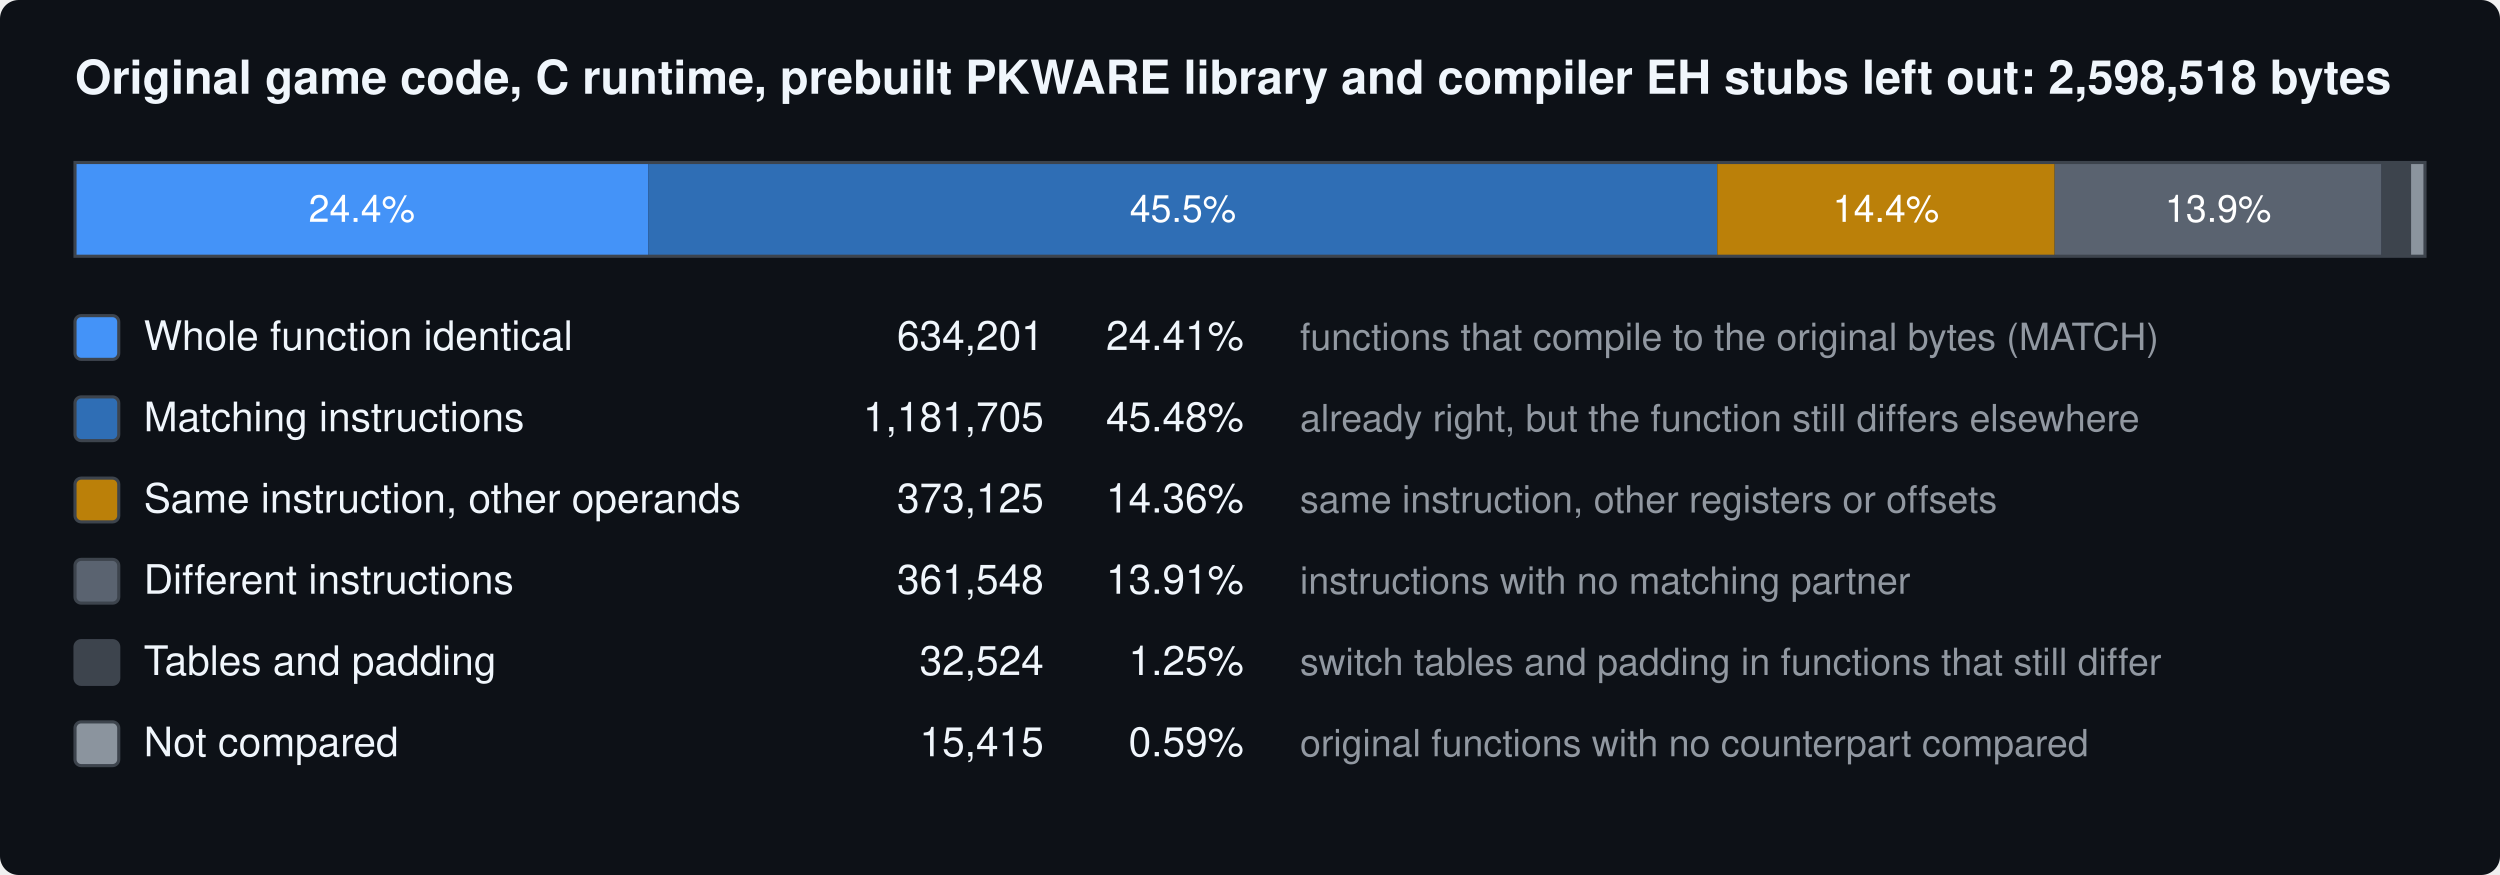
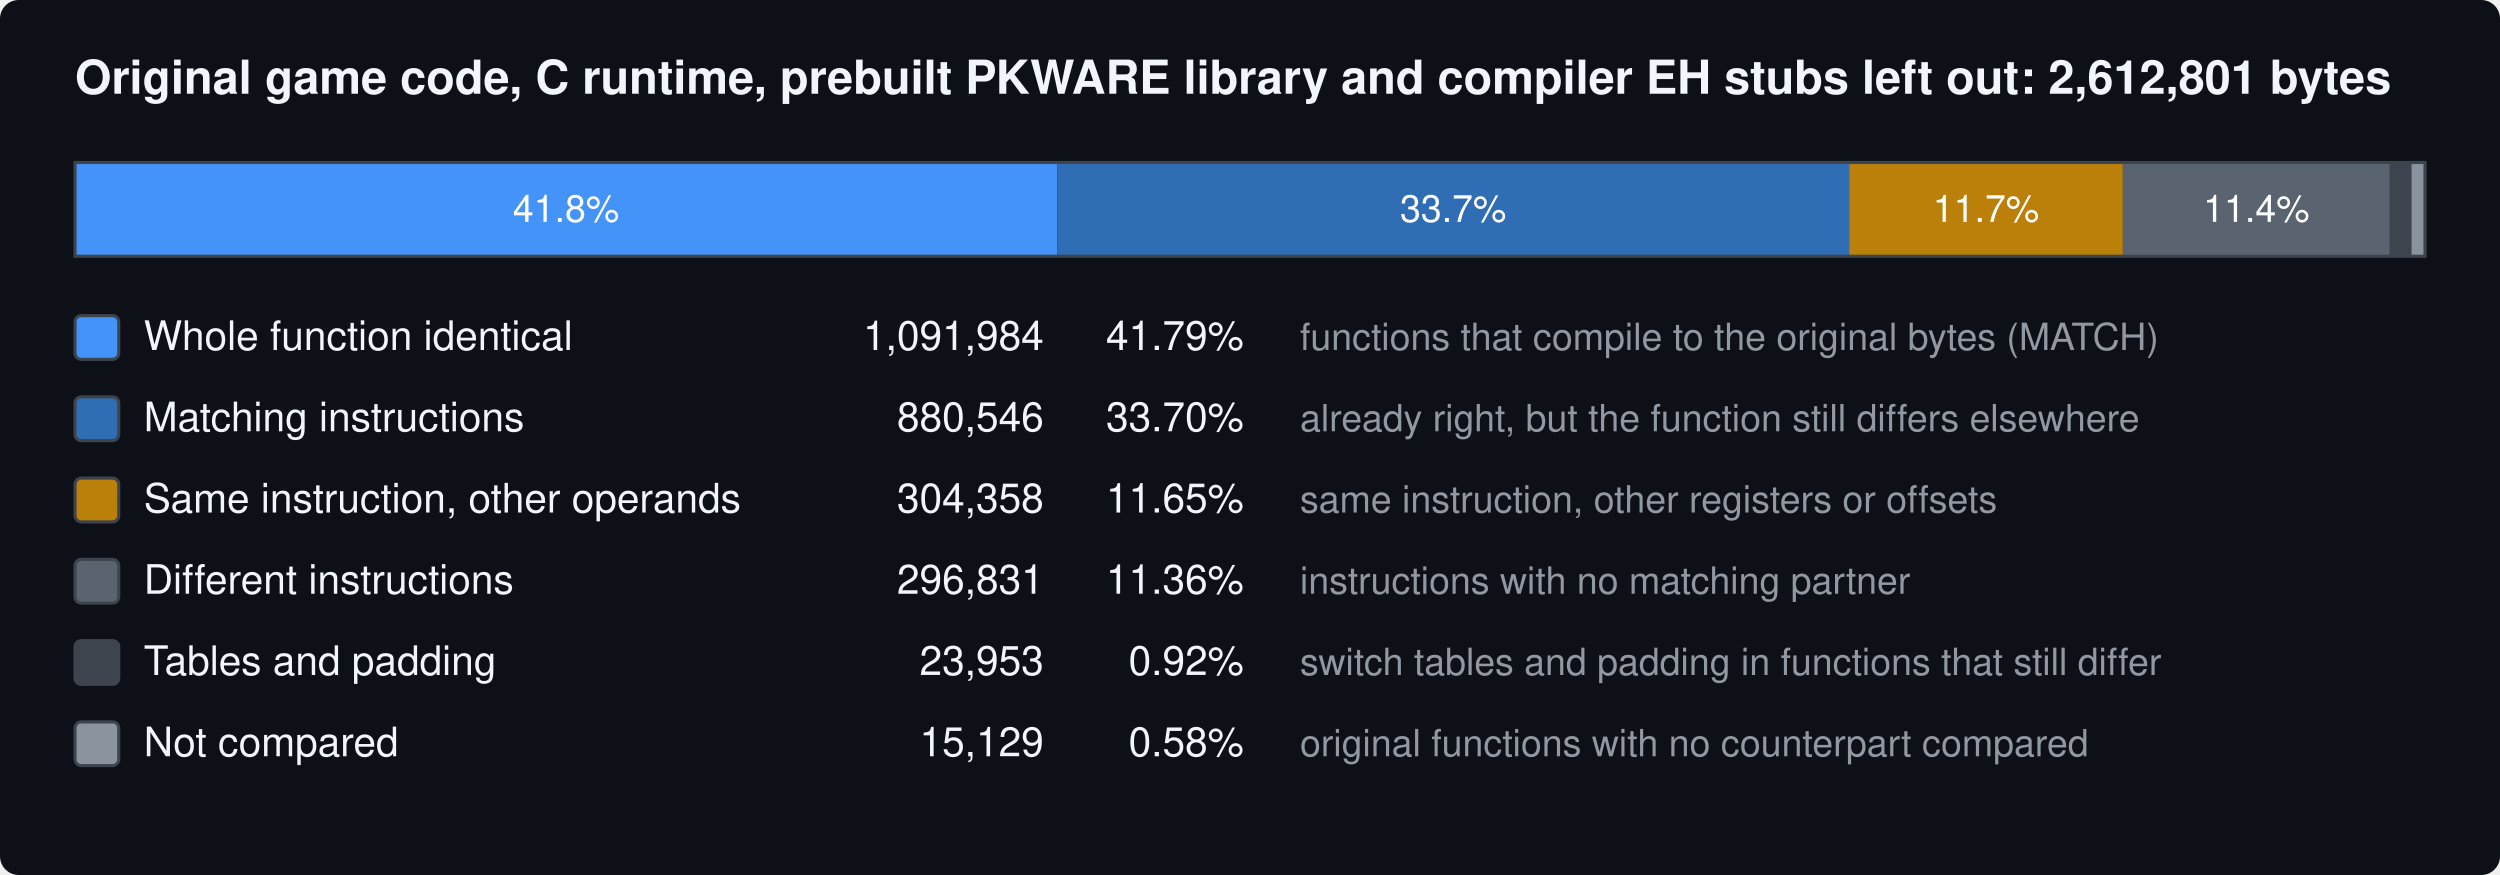
<svg xmlns="http://www.w3.org/2000/svg" width="800" height="280" viewBox="0 0 800 280" font-family="system-ui, -apple-system, Segoe UI, Helvetica, Arial, sans-serif">
  <rect width="800" height="280" rx="6" fill="#0d1117" />
-   <text x="24" y="30" font-size="15" font-weight="600" fill="#f0f6fc">Original game code, C runtime, prebuilt PKWARE library and compiler EH stubs left out: 2,598,518 bytes</text>
-   <rect x="24.00" y="52" width="183.54" height="30" fill="#4493f8" />
-   <text x="115.77" y="71" font-size="12" text-anchor="middle" fill="#ffffff">24.4%</text>
-   <rect x="207.54" y="52" width="341.98" height="30" fill="#2f6eb5" />
-   <text x="378.53" y="71" font-size="12" text-anchor="middle" fill="#ffffff">45.5%</text>
-   <rect x="549.52" y="52" width="107.98" height="30" fill="#bb8009" />
-   <text x="603.51" y="71" font-size="12" text-anchor="middle" fill="#ffffff">14.4%</text>
-   <rect x="657.50" y="52" width="104.63" height="30" fill="#5a6370" />
-   <text x="709.81" y="71" font-size="12" text-anchor="middle" fill="#ffffff">13.9%</text>
-   <rect x="762.13" y="52" width="9.41" height="30" fill="#3d444d" />
-   <rect x="771.54" y="52" width="4.46" height="30" fill="#8b949e" />
+   <text x="24" y="30" font-size="15" font-weight="600" fill="#f0f6fc">Original game code, C runtime, prebuilt PKWARE library and compiler EH stubs left out: 2,612,801 bytes</text>
+   <rect x="24.00" y="52" width="314.29" height="30" fill="#4493f8" />
+   <text x="181.14" y="71" font-size="12" text-anchor="middle" fill="#ffffff">41.8%</text>
+   <rect x="338.29" y="52" width="253.43" height="30" fill="#2f6eb5" />
+   <text x="465.00" y="71" font-size="12" text-anchor="middle" fill="#ffffff">33.7%</text>
+   <rect x="591.72" y="52" width="87.60" height="30" fill="#bb8009" />
+   <text x="635.52" y="71" font-size="12" text-anchor="middle" fill="#ffffff">11.7%</text>
+   <rect x="679.32" y="52" width="85.43" height="30" fill="#5a6370" />
+   <text x="722.04" y="71" font-size="12" text-anchor="middle" fill="#ffffff">11.4%</text>
+   <rect x="764.75" y="52" width="6.89" height="30" fill="#3d444d" />
+   <rect x="771.65" y="52" width="4.35" height="30" fill="#8b949e" />
  <rect x="24" y="52" width="752" height="30" fill="none" stroke="#3d444d" />
  <rect x="24" y="101" width="14" height="14" rx="2" fill="#4493f8" stroke="#3d444d" />
  <text x="46" y="112" font-size="13" fill="#f0f6fc">Whole function identical</text>
-   <text x="334" y="112" font-size="13" text-anchor="end" fill="#f0f6fc">634,201</text>
-   <text x="398" y="112" font-size="13" text-anchor="end" fill="#f0f6fc">24.41%</text>
+   <text x="334" y="112" font-size="13" text-anchor="end" fill="#f0f6fc">1,091,984</text>
+   <text x="398" y="112" font-size="13" text-anchor="end" fill="#f0f6fc">41.79%</text>
  <text x="416" y="112" font-size="12" fill="#9198a1">functions that compile to the original bytes (MATCH)</text>
  <rect x="24" y="127" width="14" height="14" rx="2" fill="#2f6eb5" stroke="#3d444d" />
  <text x="46" y="138" font-size="13" fill="#f0f6fc">Matching instructions</text>
-   <text x="334" y="138" font-size="13" text-anchor="end" fill="#f0f6fc">1,181,705</text>
-   <text x="398" y="138" font-size="13" text-anchor="end" fill="#f0f6fc">45.48%</text>
+   <text x="334" y="138" font-size="13" text-anchor="end" fill="#f0f6fc">880,546</text>
+   <text x="398" y="138" font-size="13" text-anchor="end" fill="#f0f6fc">33.70%</text>
  <text x="416" y="138" font-size="12" fill="#9198a1">already right, but the function still differs elsewhere</text>
  <rect x="24" y="153" width="14" height="14" rx="2" fill="#bb8009" stroke="#3d444d" />
  <text x="46" y="164" font-size="13" fill="#f0f6fc">Same instruction, other operands</text>
-   <text x="334" y="164" font-size="13" text-anchor="end" fill="#f0f6fc">373,125</text>
-   <text x="398" y="164" font-size="13" text-anchor="end" fill="#f0f6fc">14.36%</text>
+   <text x="334" y="164" font-size="13" text-anchor="end" fill="#f0f6fc">304,358</text>
+   <text x="398" y="164" font-size="13" text-anchor="end" fill="#f0f6fc">11.65%</text>
  <text x="416" y="164" font-size="12" fill="#9198a1">same instruction, other registers or offsets</text>
  <rect x="24" y="179" width="14" height="14" rx="2" fill="#5a6370" stroke="#3d444d" />
  <text x="46" y="190" font-size="13" fill="#f0f6fc">Different instructions</text>
-   <text x="334" y="190" font-size="13" text-anchor="end" fill="#f0f6fc">361,548</text>
-   <text x="398" y="190" font-size="13" text-anchor="end" fill="#f0f6fc">13.91%</text>
+   <text x="334" y="190" font-size="13" text-anchor="end" fill="#f0f6fc">296,831</text>
+   <text x="398" y="190" font-size="13" text-anchor="end" fill="#f0f6fc">11.36%</text>
  <text x="416" y="190" font-size="12" fill="#9198a1">instructions with no matching partner</text>
  <rect x="24" y="205" width="14" height="14" rx="2" fill="#3d444d" stroke="#3d444d" />
  <text x="46" y="216" font-size="13" fill="#f0f6fc">Tables and padding</text>
-   <text x="334" y="216" font-size="13" text-anchor="end" fill="#f0f6fc">32,524</text>
-   <text x="398" y="216" font-size="13" text-anchor="end" fill="#f0f6fc">1.25%</text>
+   <text x="334" y="216" font-size="13" text-anchor="end" fill="#f0f6fc">23,953</text>
+   <text x="398" y="216" font-size="13" text-anchor="end" fill="#f0f6fc">0.92%</text>
  <text x="416" y="216" font-size="12" fill="#9198a1">switch tables and padding in functions that still differ</text>
  <rect x="24" y="231" width="14" height="14" rx="2" fill="#8b949e" stroke="#3d444d" />
  <text x="46" y="242" font-size="13" fill="#f0f6fc">Not compared</text>
-   <text x="334" y="242" font-size="13" text-anchor="end" fill="#f0f6fc">15,415</text>
-   <text x="398" y="242" font-size="13" text-anchor="end" fill="#f0f6fc">0.59%</text>
+   <text x="334" y="242" font-size="13" text-anchor="end" fill="#f0f6fc">15,129</text>
+   <text x="398" y="242" font-size="13" text-anchor="end" fill="#f0f6fc">0.58%</text>
  <text x="416" y="242" font-size="12" fill="#9198a1">original functions with no counterpart compared</text>
</svg>
